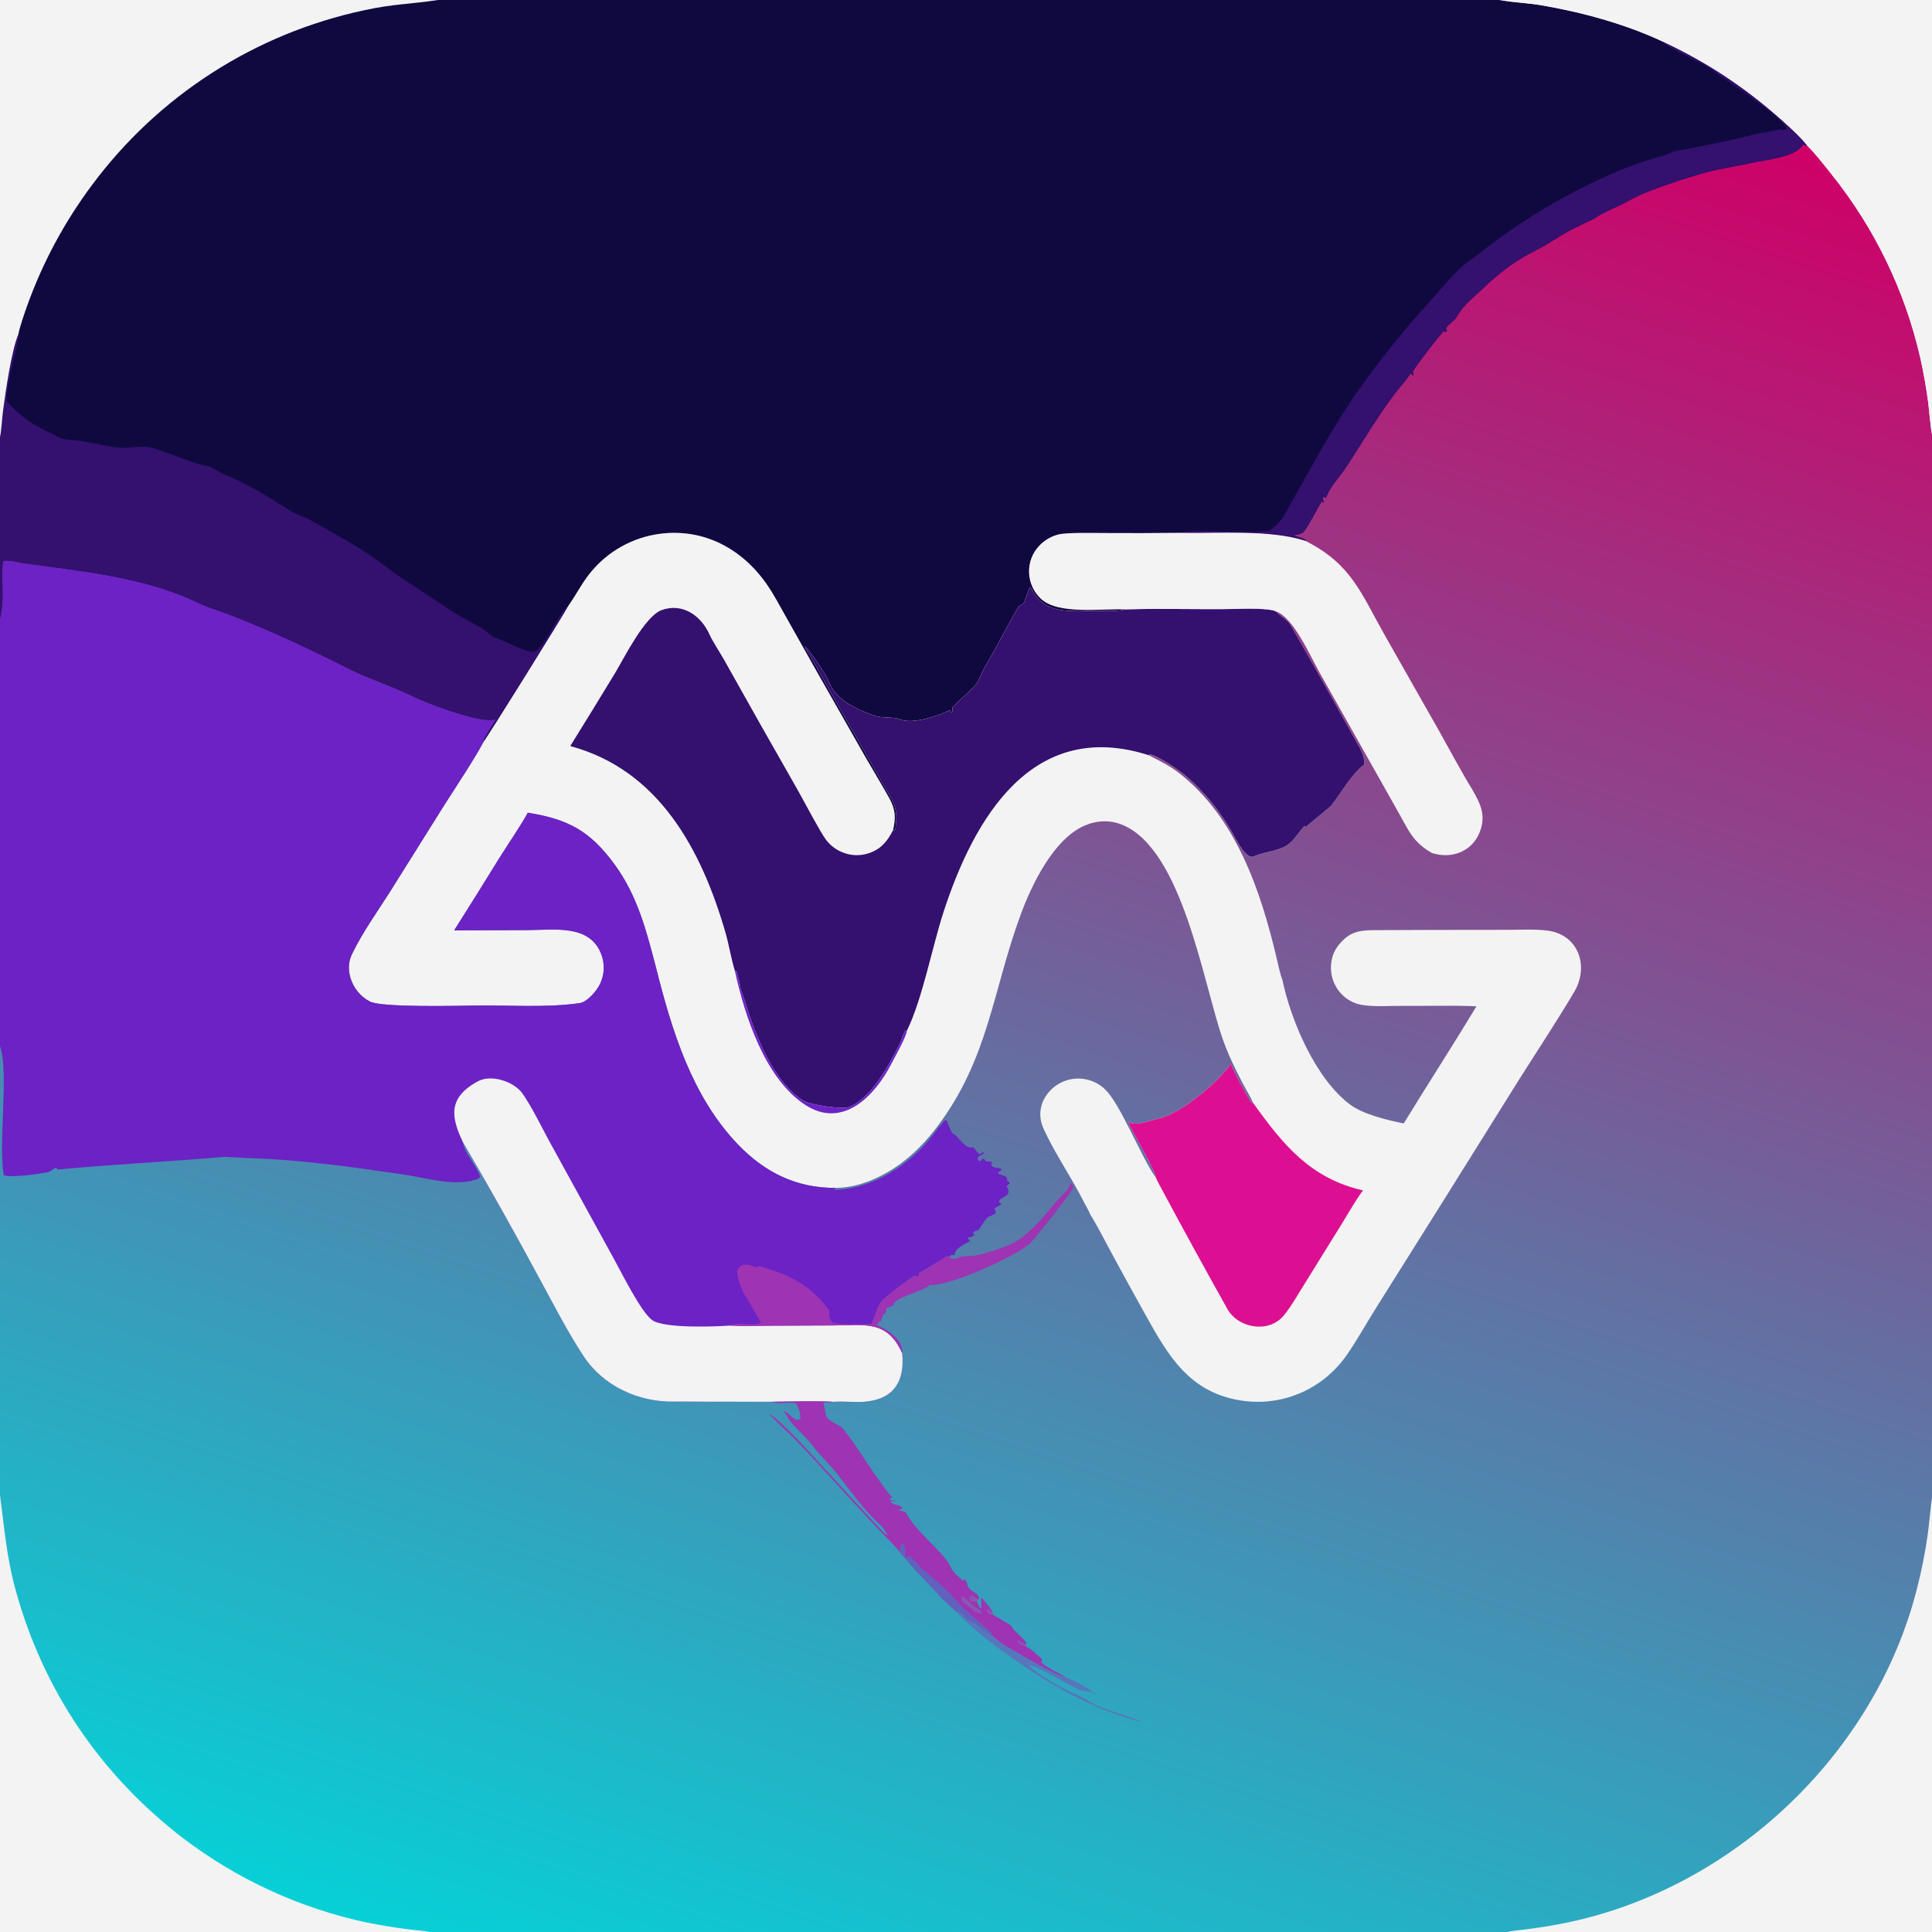
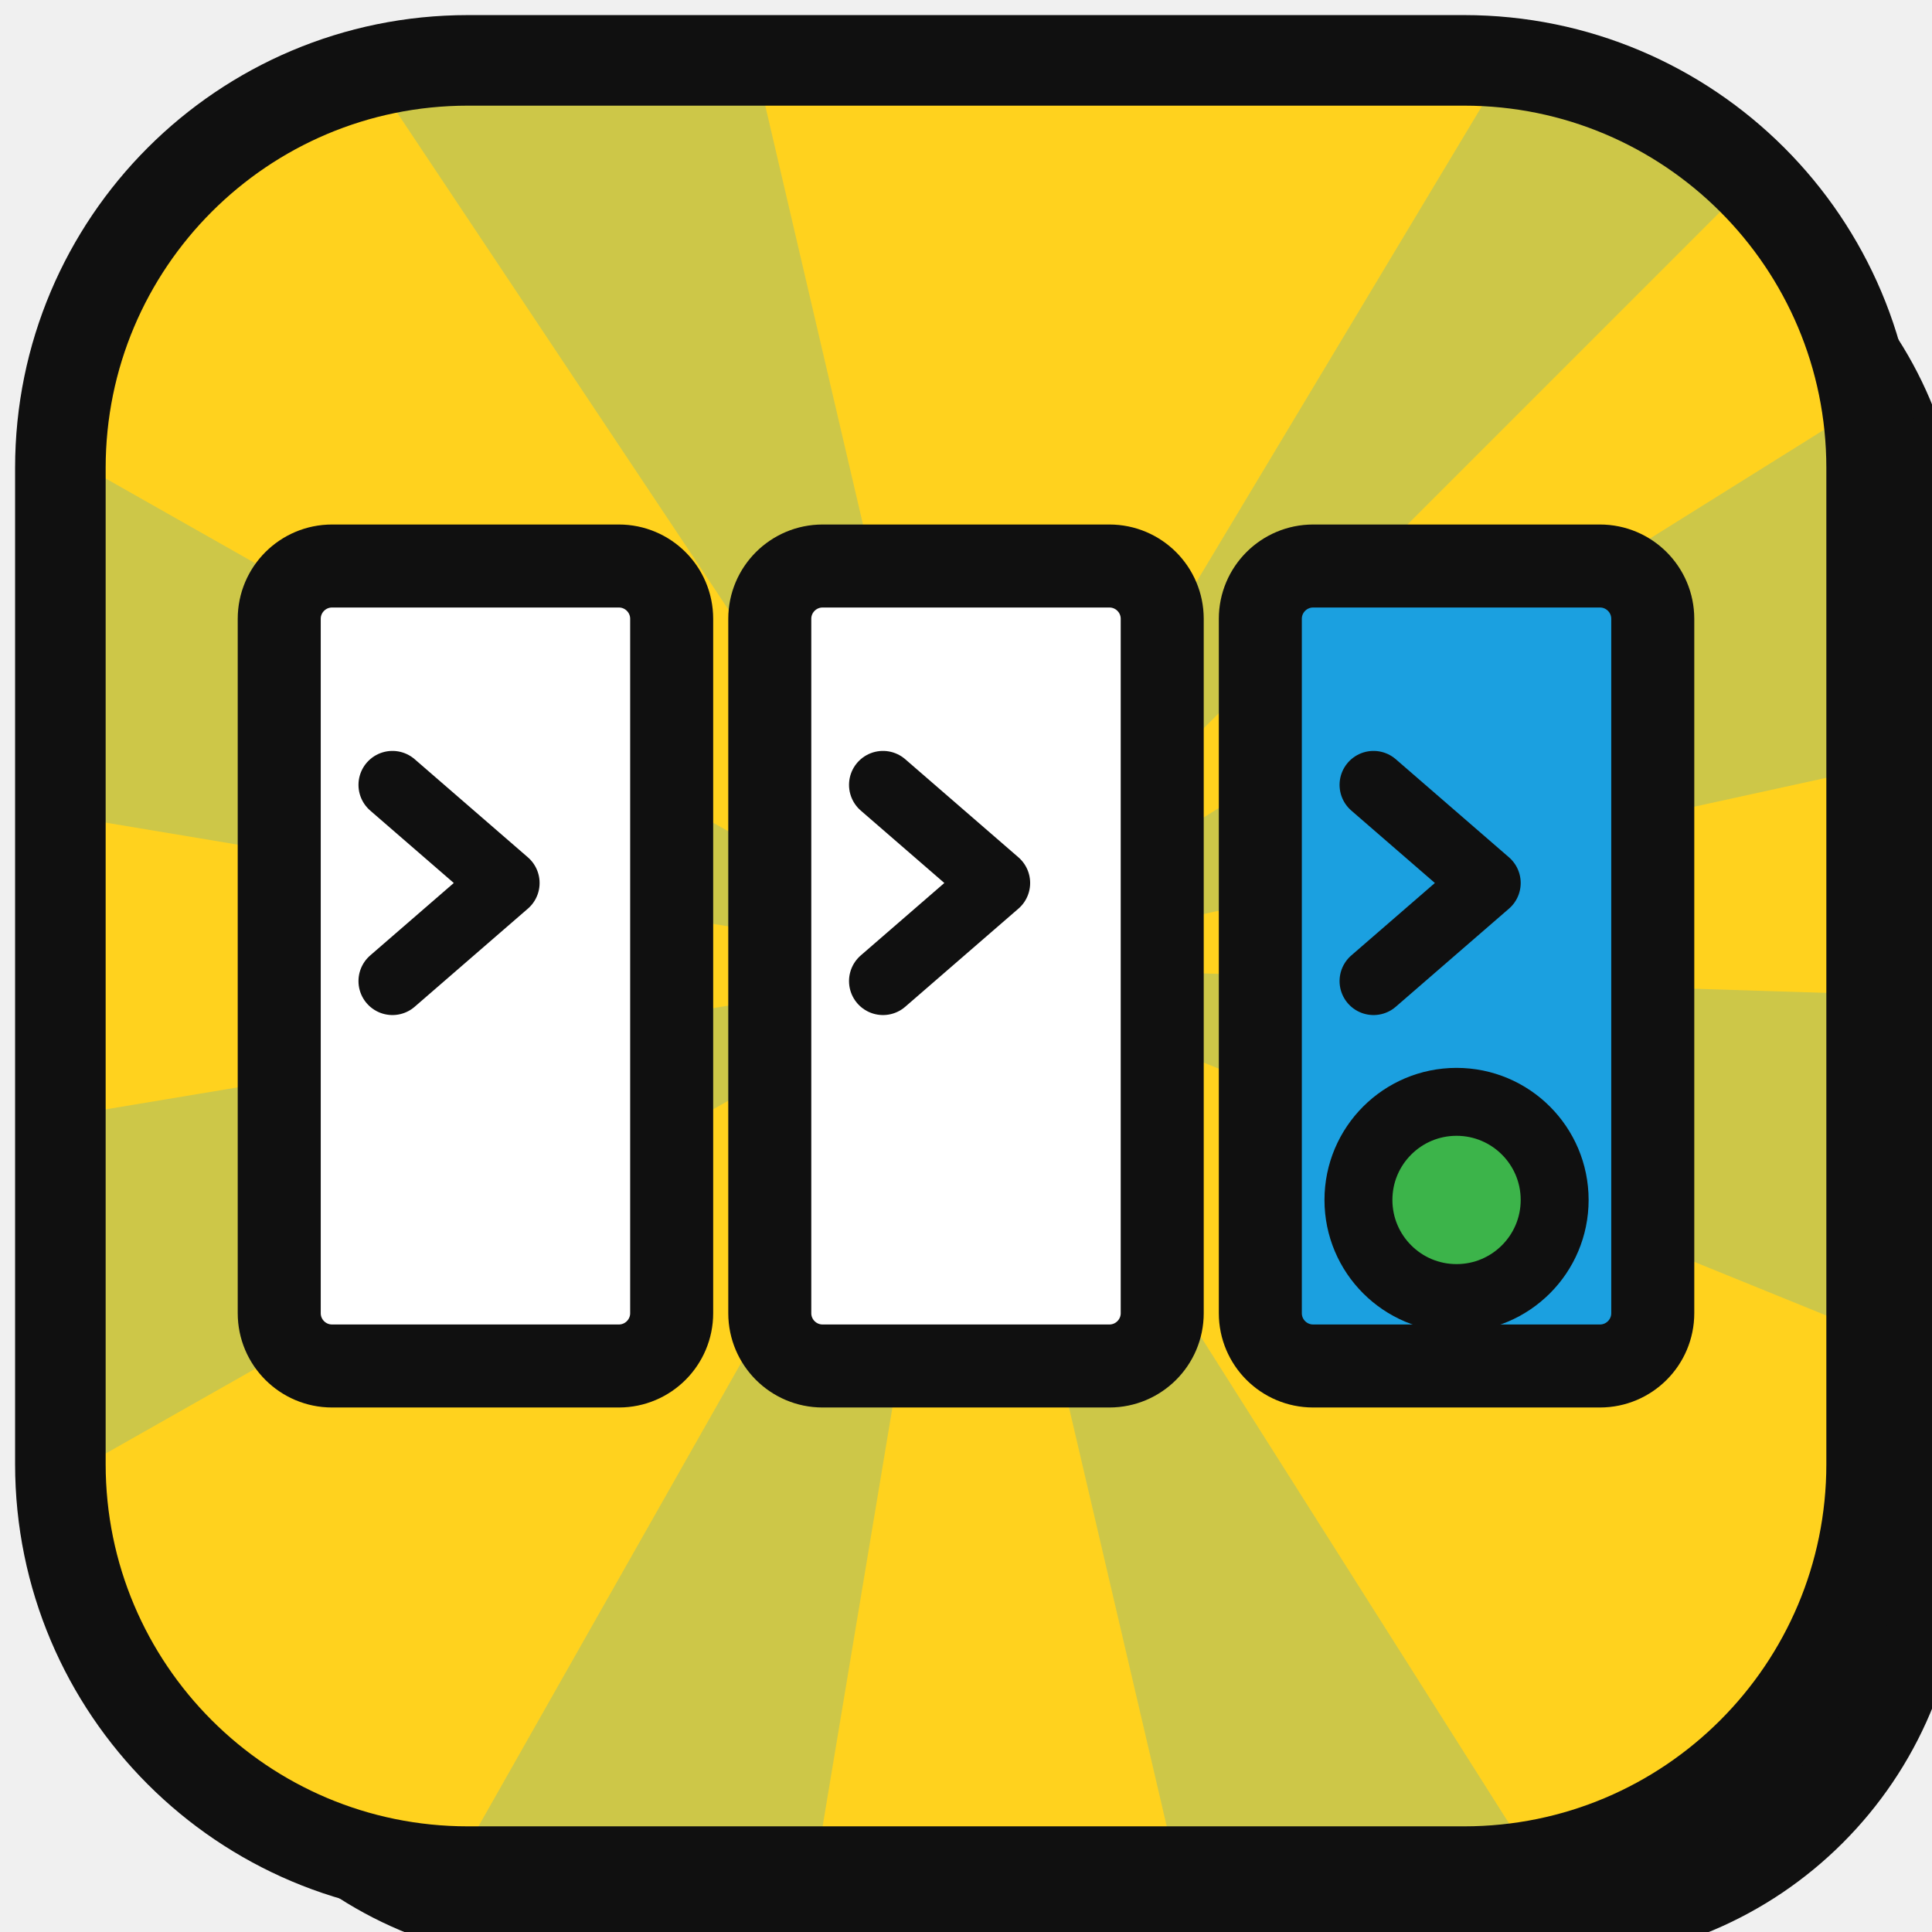
- <svg xmlns="http://www.w3.org/2000/svg" height="1024" preserveAspectRatio="none" style="display: block;" version="1.1" viewBox="0 0 2048 2048" width="1024">
+ <svg xmlns="http://www.w3.org/2000/svg" viewBox="0 0 512 512" width="512" height="512" role="img" aria-label="vbcdr">
  <defs>
-     <linearGradient gradientUnits="userSpaceOnUse" id="Gradient1" x1="1471.35" x2="764.99" y1="7.955" y2="2163.9">
-       <stop class="stop0" offset="0" stop-color="rgb(207,0,103)" stop-opacity="1" />
-       <stop class="stop1" offset="1" stop-color="rgb(7,208,214)" stop-opacity="1" />
-     </linearGradient>
+     <clipPath id="squircle">
+       <rect x="16" y="16" width="480" height="480" rx="108" ry="108" />
+     </clipPath>
  </defs>
-   <path d="M 0 0 L 464.276 0 L 1589.62 0 L 1590.78 0.218 C 1604.63 2.707 1619.6 3.176 1633.39 5.526 C 1676.68 12.899 1721.95 25.196 1761.84 43.763 C 1808.15 65.229 1848.03 91.43 1886.32 125.212 C 1895.01 132.875 1909.15 145.63 1915.85 154.584 C 1922.93 161.015 1935.21 176.866 1941.48 184.746 C 1987.2 241.714 2019.39 308.316 2035.63 379.533 C 2039.16 395.364 2041.98 411.344 2044.08 427.426 C 2045.09 435.657 2046.45 453.143 2048 460.487 L 2048 589.029 L 2048 1149.64 L 2048 1375.25 L 2048 1492.3 L 2048 1587.76 L 2048 2048 L 1597.51 2048 L 455.194 2048 L 0 2048 L 0 1584.86 L 0 1561.71 L 0 1108.94 L 0 656.511 L 0 463.302 L 0 0 z" fill="url(#Gradient1)" transform="translate(0,0)" />
-   <path d="M 0 0 L 464.276 0 L 1589.62 0 L 1590.78 0.218 C 1604.63 2.707 1619.6 3.176 1633.39 5.526 C 1676.68 12.899 1721.95 25.196 1761.84 43.763 C 1808.15 65.229 1848.03 91.43 1886.32 125.212 C 1895.01 132.875 1909.15 145.63 1915.85 154.584 C 1913.7 154.244 1913.21 154.205 1911.56 152.76 C 1903.22 167.367 1871.41 169.165 1856.31 172.731 C 1840.91 176.367 1825.51 178.151 1809.98 182.328 C 1796.35 186.105 1782.83 190.308 1769.46 194.931 C 1752.72 200.748 1740.87 204.752 1725.28 213.47 C 1714.02 219.764 1700.16 224.387 1689.22 232.128 C 1681.67 235.609 1674.15 239.137 1666.77 242.951 C 1653.77 249.541 1641.16 258.845 1628.2 265.273 C 1605.97 276.295 1589.3 289.162 1571.5 306.202 C 1560.74 316.5 1551.48 322.844 1543.84 336.371 C 1541.72 340.112 1535.9 343.145 1533.55 346.698 C 1531.19 349.651 1535.87 349.713 1532.3 352.067 L 1530.58 350.881 C 1525.4 355.881 1501.13 387.458 1497.64 393.721 L 1498.39 397.594 L 1497.44 398 L 1496 395.595 C 1494.01 396.927 1491.72 401.296 1489.7 403.625 C 1465.66 431.237 1446.38 466.09 1425.89 496.639 C 1419.1 506.76 1409.65 516.35 1405.5 527.739 L 1403.13 526.487 L 1402.07 527.918 C 1402.45 529.561 1402.8 530.891 1403.28 532.507 L 1402.5 532.765 L 1401.15 531.426 C 1394.95 541.695 1389.6 552.794 1382.86 562.669 C 1380.35 566.354 1375.18 566.575 1370.9 567.37 C 1373.78 568.457 1382.77 571.122 1384.26 572.564 L 1383.89 573.385 C 1345.84 561.112 1292.65 565.647 1250.72 564.86 C 1223.75 565.163 1196.77 565.226 1169.8 565.051 C 1158.78 565.043 1131.1 564.275 1121.77 566.633 C 1114.12 568.602 1107.18 572.695 1101.75 578.439 C 1094.41 586.079 1090.48 596.367 1090.85 606.954 C 1091.2 617.569 1095.76 627.608 1103.53 634.847 C 1122.14 651.839 1166.58 644.909 1193.43 645.968 C 1187.01 647.818 1176.04 647.937 1169.11 647.615 C 1140.63 646.29 1107.83 655.108 1093.15 623.485 L 1091.54 622.588 C 1089.65 627.7 1087.24 634.189 1085.29 639.447 C 1085.22 639.633 1079.78 642.997 1079.85 642.885 C 1067.33 663.845 1056.53 686.168 1044.04 706.984 C 1041.26 711.623 1037.14 722.66 1034.68 725.407 C 1027.08 733.867 1017.7 741.684 1009.63 749.755 C 1009.03 750.361 1010.65 753.689 1008.66 755.632 C 1007.42 754.104 1007.94 755.022 1007.27 752.776 C 994.941 758.701 968.764 767.579 955.422 763.019 C 947.064 759.37 936.71 761.87 927.947 758.926 C 909.628 752.772 886.178 742.58 878.995 723.234 C 876.443 716.36 857.516 687.867 853.186 685.144 C 855.349 691.499 857.134 691.997 860.054 697.277 C 884.777 741.985 910.59 786.202 935.782 830.658 C 946.731 849.98 952.787 855.583 949.08 879.078 L 947.727 880.352 L 946.641 880.109 C 949.684 866.787 949.344 858.112 942.485 845.784 C 934.419 831.288 925.746 817.136 917.495 802.739 L 866.471 713.048 L 833.687 654.858 C 826.755 642.564 819.846 629.241 811.684 617.808 C 784.153 579.245 741.757 558.484 694.658 566.618 C 665.414 571.763 639.33 588.111 621.953 612.188 C 615.181 621.478 609.418 632.429 602.676 641.955 C 597.583 651.618 514.921 784.316 512.707 786.235 C 512.59 786.117 512.424 786.034 512.356 785.883 C 511.446 783.84 523.912 765.953 525.504 762.451 C 512.301 768.608 451.695 745.419 437.595 738.387 C 415.678 727.456 390.229 719.545 368.481 708.54 C 328.346 688.232 287.104 668.82 245.091 652.57 C 234.745 648.569 224.004 645.318 213.759 641.012 C 155.373 611.938 88.781 606.228 25.044 597.165 C 20.16 596.471 7.503 592.939 3.505 595.149 C 0.212 612.013 6.16 631.438 0 656.511 L 0 463.302 L 0 0 z" fill="rgb(15,9,64)" transform="translate(0,0)" />
-   <path d="M 0 463.302 C 1.594 456.143 2.229 442.739 3.306 434.821 C 6.07 414.483 12.049 372.003 19.514 354.165 L 20.274 355.927 C 17.294 369.045 5.428 414.645 7.127 425.391 C 17.229 436.827 29.25 446.411 42.65 453.711 C 47.644 456.407 58.92 461.433 64.143 464.213 C 68.801 466.692 84.393 466.461 90.08 468.424 C 102.446 470.283 113.995 473.362 126.48 474.546 C 135.979 475.447 150.319 471.896 159.091 474.197 C 180.091 479.706 199.316 490.065 220.988 494.289 C 224.877 495.048 233.915 501.625 238.36 503.117 C 263.248 513.185 285.519 527.2 308 541.686 C 314.11 545.624 324.336 548.081 330.718 552.378 C 347.645 561.668 364.678 571.211 381.119 581.347 C 397.095 591.197 412.041 603.429 427.692 613.884 C 445.89 626.04 464.383 638.177 482.687 650.189 C 491.65 655.448 500.799 660.623 509.999 665.45 C 513.345 667.205 521.805 675.079 524.369 675.79 C 533.227 678.246 558.302 692.343 565.749 690.808 C 577.061 688.477 594.552 645.131 602.676 641.955 C 597.583 651.618 514.921 784.316 512.707 786.235 C 512.59 786.117 512.424 786.034 512.356 785.883 C 511.446 783.84 523.912 765.953 525.504 762.451 C 512.301 768.608 451.695 745.419 437.595 738.387 C 415.678 727.456 390.229 719.545 368.481 708.54 C 328.346 688.232 287.104 668.82 245.091 652.57 C 234.745 648.569 224.004 645.318 213.759 641.012 C 155.373 611.938 88.781 606.228 25.044 597.165 C 20.16 596.471 7.503 592.939 3.505 595.149 C 0.212 612.013 6.16 631.438 0 656.511 L 0 463.302 z" fill="rgb(52,16,111)" transform="translate(0,0)" />
-   <path d="M 0 0 L 464.276 0 C 435.738 4.416 417.047 4.053 386.121 10.853 C 270.351 35.486 167.574 101.58 97.13 196.696 C 67.965 235.844 44.81 279.128 28.433 325.116 C 25.627 333.104 21.029 346.168 19.514 354.165 C 12.049 372.003 6.07 414.483 3.306 434.821 C 2.229 442.739 1.594 456.143 0 463.302 L 0 0 z" fill="rgb(243,243,243)" transform="translate(0,0)" />
-   <path d="M 1761.84 43.763 C 1808.15 65.229 1848.03 91.43 1886.32 125.212 C 1895.01 132.875 1909.15 145.63 1915.85 154.584 C 1913.7 154.244 1913.21 154.205 1911.56 152.76 C 1903.22 167.367 1871.41 169.165 1856.31 172.731 C 1840.91 176.367 1825.51 178.151 1809.98 182.328 C 1796.35 186.105 1782.83 190.308 1769.46 194.931 C 1752.72 200.748 1740.87 204.752 1725.28 213.47 C 1714.02 219.764 1700.16 224.387 1689.22 232.128 C 1681.67 235.609 1674.15 239.137 1666.77 242.951 C 1653.77 249.541 1641.16 258.845 1628.2 265.273 C 1605.97 276.295 1589.3 289.162 1571.5 306.202 C 1560.74 316.5 1551.48 322.844 1543.84 336.371 C 1541.72 340.112 1535.9 343.145 1533.55 346.698 C 1531.19 349.651 1535.87 349.713 1532.3 352.067 L 1530.58 350.881 C 1525.4 355.881 1501.13 387.458 1497.64 393.721 L 1498.39 397.594 L 1497.44 398 L 1496 395.595 C 1494.01 396.927 1491.72 401.296 1489.7 403.625 C 1465.66 431.237 1446.38 466.09 1425.89 496.639 C 1419.1 506.76 1409.65 516.35 1405.5 527.739 L 1403.13 526.487 L 1402.07 527.918 C 1402.45 529.561 1402.8 530.891 1403.28 532.507 L 1402.5 532.765 L 1401.15 531.426 C 1394.95 541.695 1389.6 552.794 1382.86 562.669 C 1380.35 566.354 1375.18 566.575 1370.9 567.37 C 1373.78 568.457 1382.77 571.122 1384.26 572.564 L 1383.89 573.385 C 1345.84 561.112 1292.65 565.647 1250.72 564.86 C 1278.19 559.774 1316.27 567.002 1344.61 562.717 C 1348.1 562.19 1358.18 551.512 1360.17 548.049 C 1384.57 505.549 1408.12 460.175 1435.82 419.607 C 1459.99 384.852 1486.4 351.716 1514.89 320.41 C 1525.02 309.127 1534.96 296.999 1545.68 286.372 C 1553.28 278.843 1561.58 273.87 1569.66 267.484 C 1615.06 231.611 1665.17 202.159 1718.6 179.956 C 1731.64 174.616 1747.88 168.9 1761.47 165.643 C 1765.78 164.745 1773.13 160.412 1777.08 159.773 C 1805.83 155.119 1834.22 148.628 1862.58 141.957 C 1869.79 140.261 1878.23 139.484 1884.96 137.419 L 1886.12 137.053 C 1889.75 137.904 1890.22 138.329 1893.57 137.034 L 1893.81 135.208 C 1882.13 118.058 1830.08 85.605 1811.95 72.156 C 1803.55 65.93 1765.42 49.525 1761.84 43.763 z" fill="rgb(52,16,111)" transform="translate(0,0)" />
-   <path d="M 602.676 641.955 C 609.418 632.429 615.181 621.478 621.953 612.188 C 639.33 588.111 665.414 571.763 694.658 566.618 C 741.757 558.484 784.153 579.245 811.684 617.808 C 819.846 629.241 826.755 642.564 833.687 654.858 L 866.471 713.048 L 917.495 802.739 C 925.746 817.136 934.419 831.288 942.485 845.784 C 949.344 858.112 949.684 866.787 946.641 880.109 L 947.727 880.352 L 949.08 879.078 C 952.787 855.583 946.731 849.98 935.782 830.658 C 910.59 786.202 884.777 741.985 860.054 697.277 C 857.134 691.997 855.349 691.499 853.186 685.144 C 857.516 687.867 876.443 716.36 878.995 723.234 C 886.178 742.58 909.628 752.772 927.947 758.926 C 936.71 761.87 947.064 759.37 955.422 763.019 C 968.764 767.579 994.941 758.701 1007.27 752.776 C 1007.94 755.022 1007.42 754.104 1008.66 755.632 C 1010.65 753.689 1009.03 750.361 1009.63 749.755 C 1017.7 741.684 1027.08 733.867 1034.68 725.407 C 1037.14 722.66 1041.26 711.623 1044.04 706.984 C 1056.53 686.168 1067.33 663.845 1079.85 642.885 C 1079.78 642.997 1085.22 639.633 1085.29 639.447 C 1087.24 634.189 1089.65 627.7 1091.54 622.588 L 1093.15 623.485 C 1107.83 655.108 1140.63 646.29 1169.11 647.615 C 1176.04 647.937 1187.01 647.818 1193.43 645.968 C 1232.46 644.719 1272.27 646.311 1311.38 645.461 C 1320.15 645.27 1346.17 644.474 1352.98 648.332 C 1357.25 653.539 1364.84 656.953 1368.02 662.482 C 1392.87 705.768 1417.31 749.41 1441.58 793.026 C 1444.03 797.421 1447.1 805.696 1445.99 810.516 C 1431.67 821.697 1422.08 840.317 1410.87 854.319 C 1410.24 855.1 1383.82 876.695 1384.17 876.552 L 1382.7 875.728 C 1377.43 881.177 1373.14 888.253 1368.77 892.47 C 1358.21 902.66 1342.12 902.033 1330.3 907.362 C 1328.1 908.355 1327.99 908.296 1325.58 908.096 C 1317.16 904.587 1309.68 888.198 1304.85 880.007 C 1298.89 870.009 1292.26 860.429 1285 851.335 C 1272.83 836.321 1258.06 821.487 1241.6 811.207 C 1236.9 808.27 1224.43 800.096 1218.87 799.71 L 1217.88 800.598 C 1228.7 806.371 1239.49 811.365 1249.31 818.988 C 1310.44 866.473 1336.39 944.097 1353.53 1016.6 C 1355.05 1023.02 1357.1 1033.1 1359.48 1038.93 C 1368.3 1081.68 1394.82 1144.09 1431.43 1171.07 C 1445.66 1181.55 1470.75 1187.32 1487.98 1190.93 C 1513.23 1149.63 1540.36 1107.86 1565.09 1066.71 C 1538.99 1065.59 1512.69 1066.48 1486.65 1066.28 C 1472.62 1066.16 1457.09 1067.48 1443.58 1065.25 C 1423.05 1061.64 1409.04 1042.61 1411 1021.96 C 1412.04 1010.95 1416.68 1003.08 1424.71 995.669 C 1434.98 986.208 1445.95 986.042 1459.13 985.988 C 1478.69 985.906 1498.31 985.857 1517.89 985.769 L 1595.65 985.675 C 1609.33 985.714 1627.93 984.68 1641.08 986.569 C 1674.03 991.3 1684.47 1024.99 1668.7 1051.52 C 1649.9 1083.15 1630.71 1112.19 1611.42 1142.58 L 1530.76 1271.67 L 1458.23 1387.18 C 1448.64 1402.41 1437.39 1422.57 1427.41 1436.68 C 1420.34 1446.75 1411.74 1455.66 1401.93 1463.08 C 1377.14 1481.71 1345.84 1489.47 1315.22 1484.57 C 1260.99 1476.01 1238.47 1437.46 1214.35 1393.93 C 1202.32 1372.37 1190.42 1350.72 1178.67 1329 C 1171.92 1316.52 1163 1298.93 1155.69 1287.32 C 1154.04 1282.97 1150.78 1277.77 1148.62 1273.48 C 1135.53 1247.55 1118.01 1222.52 1106.08 1196.21 C 1092.95 1167.23 1120.99 1137.89 1151.25 1144.17 C 1159.03 1145.73 1166.18 1149.54 1171.8 1155.14 C 1187.77 1170.81 1209.91 1226.57 1224.34 1247.05 L 1225.18 1248.22 C 1225.79 1242.71 1200.23 1199.83 1195.65 1188.73 C 1203 1194.87 1218.79 1187.63 1228.72 1185.56 C 1251.43 1180.82 1292.47 1146.32 1304.74 1127.56 C 1307.2 1135.2 1322.16 1162.38 1326.69 1169.04 L 1328.33 1169.12 C 1325.21 1161.95 1320.89 1155.19 1317.25 1148.25 C 1309.07 1132.69 1301.42 1116.81 1295.69 1100.17 C 1275.1 1040.31 1253.27 900.604 1189.73 874.315 C 1176.67 868.912 1162.3 869.623 1149.45 875.279 C 1116.63 889.729 1093.53 938.095 1081.89 969.699 C 1052.22 1050.29 1048.03 1122.19 993.441 1194.39 C 976.187 1217.21 955.765 1236.19 929.647 1248.45 C 916.064 1254.83 900.933 1259.16 885.846 1259.22 C 844.253 1259.51 810.405 1242.7 781.839 1212.73 C 733.194 1161.7 712.155 1092.2 695.347 1025.46 C 685.151 986.475 675.794 949.671 651.623 916.527 C 625.451 880.64 602.089 868.347 559.553 861.501 C 550.221 878.031 539.244 893.753 529.122 909.858 C 513.398 935.417 497.5 960.869 481.431 986.213 L 559.616 985.938 C 587.506 985.852 624.851 979.547 637.235 1011.15 C 641.197 1021.24 640.892 1032.5 636.391 1042.36 C 632.922 1050.04 622.745 1061.95 614.899 1063.24 C 579.629 1068.57 538.483 1065.28 502.762 1065.91 C 484.505 1066.23 404.347 1068.1 392.077 1061.66 C 382.073 1056.4 374.634 1047.3 371.467 1036.46 C 368.978 1027.92 369.216 1019.64 373.018 1011.68 C 383.773 989.168 399.607 966.952 412.995 945.983 L 470.855 853.637 C 483.036 834.406 502.105 805.97 512.707 786.235 C 514.921 784.316 597.583 651.618 602.676 641.955 z" fill="rgb(243,243,243)" transform="translate(0,0)" />
-   <path d="M 946.641 880.109 L 947.727 880.352 L 949.08 879.078 C 952.787 855.583 946.731 849.98 935.782 830.658 C 910.59 786.202 884.777 741.985 860.054 697.277 C 857.134 691.997 855.349 691.499 853.186 685.144 C 857.516 687.867 876.443 716.36 878.995 723.234 C 886.178 742.58 909.628 752.772 927.947 758.926 C 936.71 761.87 947.064 759.37 955.422 763.019 C 968.764 767.579 994.941 758.701 1007.27 752.776 C 1007.94 755.022 1007.42 754.104 1008.66 755.632 C 1010.65 753.689 1009.03 750.361 1009.63 749.755 C 1017.7 741.684 1027.08 733.867 1034.68 725.407 C 1037.14 722.66 1041.26 711.623 1044.04 706.984 C 1056.53 686.168 1067.33 663.845 1079.85 642.885 C 1079.78 642.997 1085.22 639.633 1085.29 639.447 C 1087.24 634.189 1089.65 627.7 1091.54 622.588 L 1093.15 623.485 C 1107.83 655.108 1140.63 646.29 1169.11 647.615 C 1176.04 647.937 1187.01 647.818 1193.43 645.968 C 1232.46 644.719 1272.27 646.311 1311.38 645.461 C 1320.15 645.27 1346.17 644.474 1352.98 648.332 C 1357.25 653.539 1364.84 656.953 1368.02 662.482 C 1392.87 705.768 1417.31 749.41 1441.58 793.026 C 1444.03 797.421 1447.1 805.696 1445.99 810.516 C 1431.67 821.697 1422.08 840.317 1410.87 854.319 C 1410.24 855.1 1383.82 876.695 1384.17 876.552 L 1382.7 875.728 C 1377.43 881.177 1373.14 888.253 1368.77 892.47 C 1358.21 902.66 1342.12 902.033 1330.3 907.362 C 1328.1 908.355 1327.99 908.296 1325.58 908.096 C 1317.16 904.587 1309.68 888.198 1304.85 880.007 C 1298.89 870.009 1292.26 860.429 1285 851.335 C 1272.83 836.321 1258.06 821.487 1241.6 811.207 C 1236.9 808.27 1224.43 800.096 1218.87 799.71 L 1217.88 800.598 C 1094.87 761.132 1032.82 866.147 1000.06 967.142 C 988.087 1004.05 977.951 1058.3 961.574 1092.15 L 959.815 1092.49 C 957.297 1095.38 955.688 1102.8 953.399 1107.26 C 942.066 1129.37 923.949 1164.18 899.738 1173.62 C 893.234 1176.15 859.485 1171.52 851.856 1166.9 C 819.193 1147.1 799.948 1095.2 789.334 1060.26 C 788.638 1057.97 785.33 1049.44 785.12 1048.23 C 783.867 1040.99 782.909 1036.84 780.781 1029.75 L 778.964 1028.93 C 775.049 1016.25 772.771 1001.52 768.997 988.488 C 743.713 901.161 698.773 816.253 604.509 790.853 C 620.667 764.857 636.676 738.77 652.537 712.592 C 661.89 696.91 683.632 653.213 701.317 646.761 C 723.669 638.607 743.291 652.779 752.171 672.741 C 755.218 679.59 763.143 691.674 767.424 699.173 C 793.112 745.155 819.033 791.007 845.185 836.727 C 851.852 848.448 869.055 881.421 875.531 890.121 C 879.262 895.058 884.06 899.088 889.568 901.91 C 899.189 906.969 910.45 907.915 920.781 904.533 C 933.992 900.124 940.647 891.773 946.641 880.109 z" fill="rgb(52,16,111)" transform="translate(0,0)" />
-   <path d="M 1225.18 1248.22 C 1225.79 1242.71 1200.23 1199.83 1195.65 1188.73 C 1203 1194.87 1218.79 1187.63 1228.72 1185.56 C 1251.43 1180.82 1292.47 1146.32 1304.74 1127.56 C 1307.2 1135.2 1322.16 1162.38 1326.69 1169.04 L 1328.33 1169.12 C 1359.77 1212.99 1388.95 1249.25 1444.82 1261.84 L 1444.13 1262.76 C 1437.42 1271.8 1427.73 1288.58 1421.45 1298.77 L 1381.18 1363.73 C 1375.12 1373.42 1367.66 1386.56 1360.36 1395.06 C 1344.55 1413.48 1312.58 1408.11 1301.02 1387.49 C 1277.66 1345.79 1254.77 1303.96 1232.19 1261.85 C 1229.8 1257.41 1227.22 1252.8 1225.18 1248.22 z" fill="rgb(220,15,146)" transform="translate(0,0)" />
-   <path d="M 778.964 1028.93 L 780.781 1029.75 C 782.909 1036.84 783.867 1040.99 785.12 1048.23 C 785.33 1049.44 788.638 1057.97 789.334 1060.26 C 799.948 1095.2 819.193 1147.1 851.856 1166.9 C 859.485 1171.52 893.234 1176.15 899.738 1173.62 C 923.949 1164.18 942.066 1129.37 953.399 1107.26 C 955.688 1102.8 957.297 1095.38 959.815 1092.49 L 961.574 1092.15 C 960.18 1100.24 948.661 1120.32 944.839 1127.75 C 927.707 1161.07 893.611 1197.59 853.296 1171.03 C 810.866 1143.08 789.451 1077.03 778.964 1028.93 z" fill="rgb(108,34,196)" transform="translate(0,0)" />
-   <path d="M 0 656.511 C 6.16 631.438 0.212 612.013 3.505 595.149 C 7.503 592.939 20.16 596.471 25.044 597.165 C 88.781 606.228 155.373 611.938 213.759 641.012 C 224.004 645.318 234.745 648.569 245.091 652.57 C 287.104 668.82 328.346 688.232 368.481 708.54 C 390.229 719.545 415.678 727.456 437.595 738.387 C 451.695 745.419 512.301 768.608 525.504 762.451 C 523.912 765.953 511.446 783.84 512.356 785.883 C 512.424 786.034 512.59 786.117 512.707 786.235 C 502.105 805.97 483.036 834.406 470.855 853.637 L 412.995 945.983 C 399.607 966.952 383.773 989.168 373.018 1011.68 C 369.216 1019.64 368.978 1027.92 371.467 1036.46 C 374.634 1047.3 382.073 1056.4 392.077 1061.66 C 404.347 1068.1 484.505 1066.23 502.762 1065.91 C 538.483 1065.28 579.629 1068.57 614.899 1063.24 C 622.745 1061.95 632.922 1050.04 636.391 1042.36 C 640.892 1032.5 641.197 1021.24 637.235 1011.15 C 624.851 979.547 587.506 985.852 559.616 985.938 L 481.431 986.213 C 497.5 960.869 513.398 935.417 529.122 909.858 C 539.244 893.753 550.221 878.031 559.553 861.501 C 602.089 868.347 625.451 880.64 651.623 916.527 C 675.794 949.671 685.151 986.475 695.347 1025.46 C 712.155 1092.2 733.194 1161.7 781.839 1212.73 C 810.405 1242.7 844.253 1259.51 885.846 1259.22 L 884.19 1261.01 C 890.053 1261.96 903.371 1259.42 909.693 1257.76 C 939.361 1249.96 966.255 1230.73 985.779 1207.37 C 991.17 1200.93 995.937 1193.36 1001.77 1187.59 L 1003.42 1187.88 C 1004.44 1189.8 1008.63 1200.88 1009.76 1201.43 C 1017.4 1205.1 1022.05 1218.42 1031.76 1216.16 C 1032.32 1216.03 1036.28 1223.16 1038.96 1223.53 L 1041.48 1221.41 L 1042.84 1221.88 L 1042.48 1223.2 C 1038.73 1225.28 1037.81 1224.94 1036.17 1228.05 C 1037.69 1230.97 1036.59 1230.27 1039 1231.08 L 1041.56 1228.11 C 1048.86 1230.83 1038.3 1230.66 1051.58 1231.63 C 1051.3 1234.23 1051.51 1232.96 1050.97 1235.46 C 1055.42 1240.33 1059.11 1235.88 1061.69 1240.04 C 1059.93 1241.91 1060.51 1241.31 1058.06 1242.53 L 1058.05 1244.17 C 1062.14 1245.96 1065.47 1246.1 1067.73 1248.68 L 1067.12 1250.71 C 1068.47 1252.25 1069.25 1253.05 1070.75 1254.44 C 1069.11 1255.5 1068.4 1256.01 1066.95 1257.4 C 1074.85 1268.92 1058.69 1268.29 1058.96 1274.11 L 1061.59 1276.66 L 1053.99 1281.03 C 1054.76 1282.94 1055.52 1284.16 1055.58 1286.12 C 1053.28 1287.73 1046.66 1290.62 1047.07 1290.18 C 1044.13 1293.31 1039.68 1300.35 1037.18 1303.95 C 1036.62 1304.75 1033.69 1303.84 1031.35 1306.77 C 1032.15 1308.13 1031.57 1307.57 1033.21 1308.31 C 1031.1 1311.25 1029.43 1311.57 1025.76 1311.64 C 1026.53 1313.8 1026.8 1313.68 1028.34 1315.59 C 1022.69 1318.96 1012.06 1323.06 1011.98 1330.14 C 1011.98 1330.58 1009.59 1330.56 1008.25 1330.35 L 1006.63 1331.84 L 1003.12 1331.82 C 1002.1 1333.34 977.466 1347.61 973.833 1349.83 C 974.346 1352.15 974.221 1351.14 974.294 1352.93 C 972.748 1352.9 970.805 1352.85 968.464 1352.8 C 958.57 1359.57 944.821 1369.71 936.401 1377.47 C 929.403 1383.92 926.859 1399.69 923.773 1403.15 C 925.627 1403.78 927.508 1404.57 929.405 1404.8 C 941.152 1409.68 956.995 1420.05 956.362 1434.4 C 959.127 1462.63 948.991 1482.35 918.412 1485.72 C 906.923 1486.99 894.32 1485.04 883.11 1485.99 C 865.268 1484.75 836.609 1485.81 818.073 1485.92 L 749.351 1485.87 C 737.903 1485.86 726.118 1485.58 714.726 1485.76 C 676.94 1486.33 639.739 1469.61 618.627 1437.58 C 600.572 1410.18 585.804 1380.66 570.047 1351.91 C 544.441 1304.41 518.006 1257.36 490.754 1210.78 C 491.295 1220.94 506.192 1237.12 509.01 1247.42 L 507.653 1249.17 C 485.047 1259.04 451.465 1248.5 428.384 1245.11 C 373.413 1237.05 318.307 1229.21 262.666 1227.6 C 254.422 1227.36 246.227 1226.56 237.995 1226.29 C 178.856 1231.48 119.62 1234.22 60.583 1239.76 C 60.18 1238 60.664 1238.65 59.25 1237.74 L 57.318 1238.94 C 56.81 1239.25 52.251 1242.18 52.142 1242.21 C 43.232 1244.3 11.487 1248.8 4.074 1245.73 C -2.139 1213.75 9.781 1135.49 0 1108.94 L 0 656.511 z" fill="rgb(108,34,196)" transform="translate(0,0)" />
-   <path d="M 490.754 1210.78 C 478.053 1184.31 474.503 1163.48 506.675 1146.19 C 520.769 1138.62 544.065 1146.27 553.463 1158.58 C 563.737 1173.22 573.163 1192.91 581.785 1208.83 L 650.418 1333.78 C 658.513 1348.28 679.382 1390.95 691.536 1399.51 C 703.897 1408.22 757.492 1406.42 774.418 1405.12 L 775.466 1405.19 C 787.154 1405.88 802.157 1405.35 814.122 1405.3 L 883.154 1405.03 C 916.071 1404.9 940.448 1398.77 956.362 1434.4 C 959.127 1462.63 948.991 1482.35 918.412 1485.72 C 906.923 1486.99 894.32 1485.04 883.11 1485.99 C 865.268 1484.75 836.609 1485.81 818.073 1485.92 L 749.351 1485.87 C 737.903 1485.86 726.118 1485.58 714.726 1485.76 C 676.94 1486.33 639.739 1469.61 618.627 1437.58 C 600.572 1410.18 585.804 1380.66 570.047 1351.91 C 544.441 1304.41 518.006 1257.36 490.754 1210.78 z" fill="rgb(243,243,243)" transform="translate(0,0)" />
-   <path d="M 774.418 1405.12 C 781.353 1400.48 799.232 1406.49 806.124 1402.32 L 806.338 1400.97 C 804.217 1398.86 792.712 1377.22 789.594 1372.99 C 786.59 1368.92 779.495 1350.42 782.031 1345.56 C 785.944 1338.06 795.522 1340.28 801.494 1343.73 C 803.456 1342.41 802.446 1343 804.52 1341.93 C 835.373 1350.96 859.82 1361.77 879.163 1389.45 C 879.659 1390.16 877.36 1396.91 882.704 1402.01 C 891.697 1404.39 913.867 1403.8 923.773 1403.15 C 925.627 1403.78 927.508 1404.57 929.405 1404.8 C 941.152 1409.68 956.995 1420.05 956.362 1434.4 C 940.448 1398.77 916.071 1404.9 883.154 1405.03 L 814.122 1405.3 C 802.157 1405.35 787.154 1405.88 775.466 1405.19 L 774.418 1405.12 z" fill="rgb(158,51,179)" transform="translate(0,0)" />
-   <path d="M 0 1584.86 C 4.651 1620.09 6.975 1650.93 16.692 1686.04 C 46.08 1792.23 106.885 1881.55 193.841 1948.37 C 251.555 1992.36 318.315 2022.99 389.303 2038.05 C 403.187 2040.82 417.158 2043.12 431.194 2044.96 C 436.127 2045.6 451.218 2046.97 455.194 2048 L 0 2048 L 0 1584.86 z" fill="rgb(243,243,243)" transform="translate(0,0)" />
-   <path d="M 2048 1587.76 L 2048 2048 L 1597.51 2048 C 1601.82 2046.89 1615.81 2045.44 1620.96 2044.75 C 1634.73 2042.97 1648.43 2040.66 1662.03 2037.83 C 1837.76 2000.93 1987.36 1859.14 2031.82 1684.98 C 2036.93 1665.35 2040.88 1645.43 2043.65 1625.33 C 2045.35 1612.84 2046.21 1599.99 2048 1587.76 z" fill="rgb(243,243,243)" transform="translate(0,0)" />
-   <path d="M 1250.72 564.86 C 1292.65 565.647 1345.84 561.112 1383.89 573.385 C 1432.87 598.155 1442.73 628.948 1468.38 674.175 L 1526.24 776.123 C 1537.02 795.274 1549.42 818.779 1560.83 837.192 C 1568.52 850.866 1574.65 861.973 1569.9 878.23 C 1563.11 901.508 1540.33 911.337 1517.99 904.27 C 1497.78 892.6 1493.79 881.349 1482.61 861.594 C 1476.36 850.544 1470.06 839.291 1463.82 828.216 L 1397.95 711.5 C 1388.4 694.231 1370.81 654.578 1352.98 648.332 C 1346.17 644.474 1320.15 645.27 1311.38 645.461 C 1272.27 646.311 1232.46 644.719 1193.43 645.968 C 1166.58 644.909 1122.14 651.839 1103.53 634.847 C 1095.76 627.608 1091.2 617.569 1090.85 606.954 C 1090.48 596.367 1094.41 586.079 1101.75 578.439 C 1107.18 572.695 1114.12 568.602 1121.77 566.633 C 1131.1 564.275 1158.78 565.043 1169.8 565.051 C 1196.77 565.226 1223.75 565.163 1250.72 564.86 z" fill="rgb(243,243,243)" transform="translate(0,0)" />
-   <path d="M 818.073 1485.92 C 836.609 1485.81 865.268 1484.75 883.11 1485.99 C 879.07 1487.04 878.555 1487.01 874.423 1486.33 L 872.839 1487.85 C 873.666 1490.95 874.97 1494.86 875.121 1497.99 C 875.548 1506.92 889.656 1509.53 893.463 1514.24 C 907.986 1532.21 919.67 1552.95 933.592 1571.5 C 937.696 1576.99 941.286 1583.27 946.382 1587.46 L 943.007 1588.26 L 943.596 1589.68 C 945.945 1590.48 946.065 1590.5 948.536 1590.74 L 949.076 1591.69 C 947.281 1591.45 944.858 1590.73 943.715 1591.47 C 947.965 1597.21 954.409 1593.98 957.121 1599.13 L 953.078 1599.85 C 958.46 1605.18 957.457 1598.13 962.429 1607.02 C 971.456 1623.15 996.509 1642.91 1005.52 1656.98 C 1008.79 1663.11 1009.67 1665.63 1014.82 1670.26 L 1020.34 1675.28 C 1022.27 1674.81 1021.44 1675.25 1022.88 1674 C 1023.95 1675.61 1025.25 1677.92 1025.43 1679.78 C 1026.14 1686.96 1038.61 1688.54 1037.92 1694.66 L 1036.57 1695.53 L 1035.45 1698.09 C 1036.8 1700.1 1037.75 1702.18 1038.71 1704.39 L 1040.04 1704.94 C 1040.31 1701.12 1040.19 1698.36 1040.06 1694.52 L 1041.01 1693.83 C 1045.11 1700.24 1049.81 1702.84 1052.44 1710.1 L 1052.02 1711.4 C 1054.45 1712.82 1071.58 1722.44 1072.15 1723.82 C 1074.57 1729.59 1087.04 1737.38 1088.1 1742.48 L 1086.83 1742.82 C 1087.12 1743.73 1087.78 1744.9 1088.23 1745.78 C 1091.85 1747.06 1102.53 1756.35 1105.16 1759.51 L 1103.59 1761.47 C 1106.67 1767.16 1125.21 1774.28 1130.45 1778.4 C 1108.29 1771.14 1086.43 1755.93 1065.85 1744.84 C 1060.92 1742.19 1055.38 1736.12 1050.21 1733.01 C 1044.9 1729.54 1041.16 1726.25 1036.12 1722.83 L 1034.54 1721.76 C 1032.07 1720.18 1027.09 1718.48 1025.81 1717.38 C 1023.65 1715.5 1018.18 1707.82 1014.83 1709.16 C 1010.58 1705.6 1006.47 1701.87 1002.52 1697.99 C 1000.69 1696.23 999.259 1694.91 997.311 1693.28 C 989.967 1683.49 966.352 1661.79 960.203 1652.12 L 959.275 1651.27 C 956.82 1648.97 955.489 1647.26 953.407 1644.63 C 949.927 1640.43 946.17 1636.49 942.362 1632.59 C 910.236 1599.82 880.263 1564.99 848.622 1531.77 C 838.056 1520.68 826.408 1510.35 815.624 1499.25 L 816.112 1499.11 C 829.069 1507.49 852.737 1533.59 863.867 1545.67 L 915.284 1601.54 C 920.537 1607.2 934.965 1623.45 940.37 1627.56 L 940.609 1626.42 C 937.758 1623.56 937.949 1620.89 934.33 1617.68 C 916.75 1602.09 903.208 1582.74 888.894 1564.26 C 880.383 1553.28 869.563 1543.34 861.146 1532.13 C 853.413 1521.5 841.279 1512.93 834.973 1502.58 C 833.756 1500.59 832.422 1498.02 831.039 1495.81 C 834.578 1495.69 843.217 1509.21 848.268 1503.91 C 848.993 1498.37 846.522 1492.77 844.12 1487.84 C 836.754 1485.38 827.492 1489.17 818.073 1485.92 z" fill="rgb(158,51,179)" transform="translate(0,0)" />
-   <path d="M 960.203 1652.12 C 960.925 1651.5 961.992 1649.43 962.957 1649.42 C 965.047 1649.41 972.339 1656.81 973.286 1658.32 C 976.765 1663.86 981.037 1665.11 985.383 1669.35 C 991.682 1675.5 1007.64 1687.69 1011.62 1694.38 C 1022.93 1707.13 1038.16 1719.56 1051.19 1730.42 C 1051.32 1731.3 1050.62 1732.22 1050.21 1733.01 C 1044.9 1729.54 1041.16 1726.25 1036.12 1722.83 L 1034.54 1721.76 C 1032.07 1720.18 1027.09 1718.48 1025.81 1717.38 C 1023.65 1715.5 1018.18 1707.82 1014.83 1709.16 C 1010.58 1705.6 1006.47 1701.87 1002.52 1697.99 C 1000.69 1696.23 999.259 1694.91 997.311 1693.28 C 989.967 1683.49 966.352 1661.79 960.203 1652.12 z" fill="rgb(97,97,190)" transform="translate(0,0)" />
-   <path d="M 953.407 1644.63 C 954.212 1641.3 954.596 1639.36 955.266 1636.1 L 955.549 1635.94 C 961.215 1637.96 959.536 1646.7 959.275 1651.27 C 956.82 1648.97 955.489 1647.26 953.407 1644.63 z" fill="rgb(97,97,190)" transform="translate(0,0)" />
-   <path d="M 1035.45 1698.09 C 1033.72 1697.59 1026.98 1697.98 1027.55 1693.9 C 1028.33 1688.26 1034.63 1693.9 1036.57 1695.53 L 1035.45 1698.09 z" fill="rgb(137,87,181)" transform="translate(0,0)" />
-   <path d="M 1088.23 1745.78 C 1085.96 1745.3 1075.79 1740.61 1078.66 1738.71 C 1079.39 1738.22 1084.15 1741.82 1086.83 1742.82 C 1087.12 1743.73 1087.78 1744.9 1088.23 1745.78 z" fill="rgb(137,87,181)" transform="translate(0,0)" />
-   <path d="M 1052.02 1711.4 C 1049.55 1711.55 1048.05 1710.92 1046.89 1708.39 C 1046.57 1707.68 1046.54 1706.87 1046.81 1706.13 C 1047.02 1705.59 1047.1 1705.53 1047.52 1705.32 C 1047.7 1705.36 1051.33 1709.24 1052.44 1710.1 L 1052.02 1711.4 z" fill="rgb(137,87,181)" transform="translate(0,0)" />
-   <path d="M 1019.47 1691.62 C 1023.58 1693.87 1028.77 1699.21 1032.26 1702.59 C 1035.88 1706.08 1040.88 1705.52 1040.33 1711.34 C 1038.65 1710.47 1036.08 1708.92 1034.58 1708.24 C 1034.24 1708.44 1033.9 1708.64 1033.56 1708.84 C 1034.65 1709.45 1026.82 1703.06 1027.33 1703.66 C 1021.88 1697.28 1018.17 1700.6 1019.47 1691.62 z" fill="rgb(137,87,181)" transform="translate(0,0)" />
-   <path d="M 1006.63 1331.84 C 1007.24 1333.11 1007.46 1333.2 1008.35 1334.31 C 1013.04 1335.39 1016.29 1332.32 1020.92 1331.77 C 1024.4 1331.35 1028.12 1331.82 1031.66 1331.24 C 1042.78 1329.42 1059.6 1323.93 1069.84 1319.56 C 1090.04 1310.96 1106.87 1289.02 1120.59 1272.63 C 1125.37 1266.91 1132.44 1262.51 1134.33 1255.85 C 1134.69 1254.59 1134.5 1255.01 1135.65 1254.17 L 1137.86 1258.09 C 1137.55 1262.37 1097.38 1312.65 1092.71 1317.21 C 1077.5 1332.07 1003.66 1364.49 985.728 1361.99 C 985.374 1362.32 985.032 1362.67 984.667 1363 C 978.565 1368.43 947.959 1375.96 947.423 1382.3 C 947.391 1382.68 947.391 1383.06 947.375 1383.44 C 944.943 1384.93 942.207 1385.76 939.509 1386.74 C 939.062 1388.94 939.035 1388.11 939.791 1390.26 C 938.251 1392.24 938.373 1392.13 936.193 1393.38 C 935.236 1395.87 934.537 1397.69 933.77 1400.27 C 931.032 1401.83 930.83 1401.99 929.405 1404.8 C 927.508 1404.57 925.627 1403.78 923.773 1403.15 C 926.859 1399.69 929.403 1383.92 936.401 1377.47 C 944.821 1369.71 958.57 1359.57 968.464 1352.8 C 970.805 1352.85 972.748 1352.9 974.294 1352.93 C 974.221 1351.14 974.346 1352.15 973.833 1349.83 C 977.466 1347.61 1002.1 1333.34 1003.12 1331.82 L 1006.63 1331.84 z" fill="rgb(158,51,179)" transform="translate(0,0)" />
-   <path d="M 1014.83 1709.16 C 1018.18 1707.82 1023.65 1715.5 1025.81 1717.38 C 1027.09 1718.48 1032.07 1720.18 1034.54 1721.76 L 1036.12 1722.83 C 1041.16 1726.25 1044.9 1729.54 1050.21 1733.01 C 1055.38 1736.12 1060.92 1742.19 1065.85 1744.84 C 1086.43 1755.93 1108.29 1771.14 1130.45 1778.4 C 1134.41 1779.22 1159.45 1792.38 1160.74 1796.15 L 1159.63 1796.45 L 1159.04 1794.21 C 1154.59 1793.51 1147.58 1792.53 1143.46 1790.91 C 1135.85 1787.91 1095.6 1763.54 1090.62 1765.63 C 1107.06 1780.1 1129.9 1791.69 1150.02 1800.47 C 1166.02 1812.33 1196.1 1818.42 1211.14 1825.44 C 1152.53 1811.93 1092 1773.51 1044.98 1736.87 C 1037.39 1730.95 1020.3 1716.34 1014.83 1709.16 z" fill="rgb(87,118,188)" transform="translate(0,0)" />
-   <path d="M 282.197 1445.85 C 282.916 1445.66 282.876 1445.9 283.571 1446.24 C 282.574 1446.36 282.733 1446.57 282.197 1445.85 z" fill="rgb(4,143,200)" transform="translate(0,0)" />
-   <path d="M 1589.62 0 L 2048 0 L 2048 460.487 C 2046.45 453.143 2045.09 435.657 2044.08 427.426 C 2041.98 411.344 2039.16 395.364 2035.63 379.533 C 2019.39 308.316 1987.2 241.714 1941.48 184.746 C 1935.21 176.866 1922.93 161.015 1915.85 154.584 C 1909.15 145.63 1895.01 132.875 1886.32 125.212 C 1848.03 91.43 1808.15 65.229 1761.84 43.763 C 1721.95 25.196 1676.68 12.899 1633.39 5.526 C 1619.6 3.176 1604.63 2.707 1590.78 0.218 L 1589.62 0 z" fill="rgb(243,243,243)" transform="translate(0,0)" />
+   <rect x="40" y="40" width="480" height="480" rx="108" ry="108" fill="#101010" />
+   <rect x="16" y="16" width="480" height="480" rx="108" ry="108" fill="#ffd21e" />
+   <g clip-path="url(#squircle)">
+     <g fill="#1ba0e0" opacity="0.22">
+       <path d="M256 256 L512 96 L512 200 Z" />
+       <path d="M256 256 L512 264 L512 360 Z" />
+       <path d="M256 256 L400 16 L496 16 Z" />
+       <path d="M256 256 L96 16 L200 16 Z" />
+       <path d="M256 256 L16 120 L16 216 Z" />
+       <path d="M256 256 L16 296 L16 392 Z" />
+       <path d="M256 256 L120 496 L216 496 Z" />
+       <path d="M256 256 L312 496 L408 496 Z" />
+     </g>
+     <g stroke="#101010" stroke-width="22" stroke-linejoin="round">
+       <rect x="74" y="150" width="104" height="212" rx="14" fill="#ffffff" />
+       <rect x="204" y="150" width="104" height="212" rx="14" fill="#ffffff" />
+       <rect x="334" y="150" width="104" height="212" rx="14" fill="#1ba0e0" />
+     </g>
+     <g stroke="#101010" stroke-width="18" stroke-linecap="round" stroke-linejoin="round" fill="none">
+       <path d="M104 208 l30 26 -30 26" />
+       <path d="M234 208 l30 26 -30 26" />
+       <path d="M364 208 l30 26 -30 26" />
+     </g>
+     <circle cx="386" cy="318" r="26" fill="#3cb44a" stroke="#101010" stroke-width="18" />
+   </g>
+   <rect x="16" y="16" width="480" height="480" rx="108" ry="108" fill="none" stroke="#101010" stroke-width="24" />
</svg>
